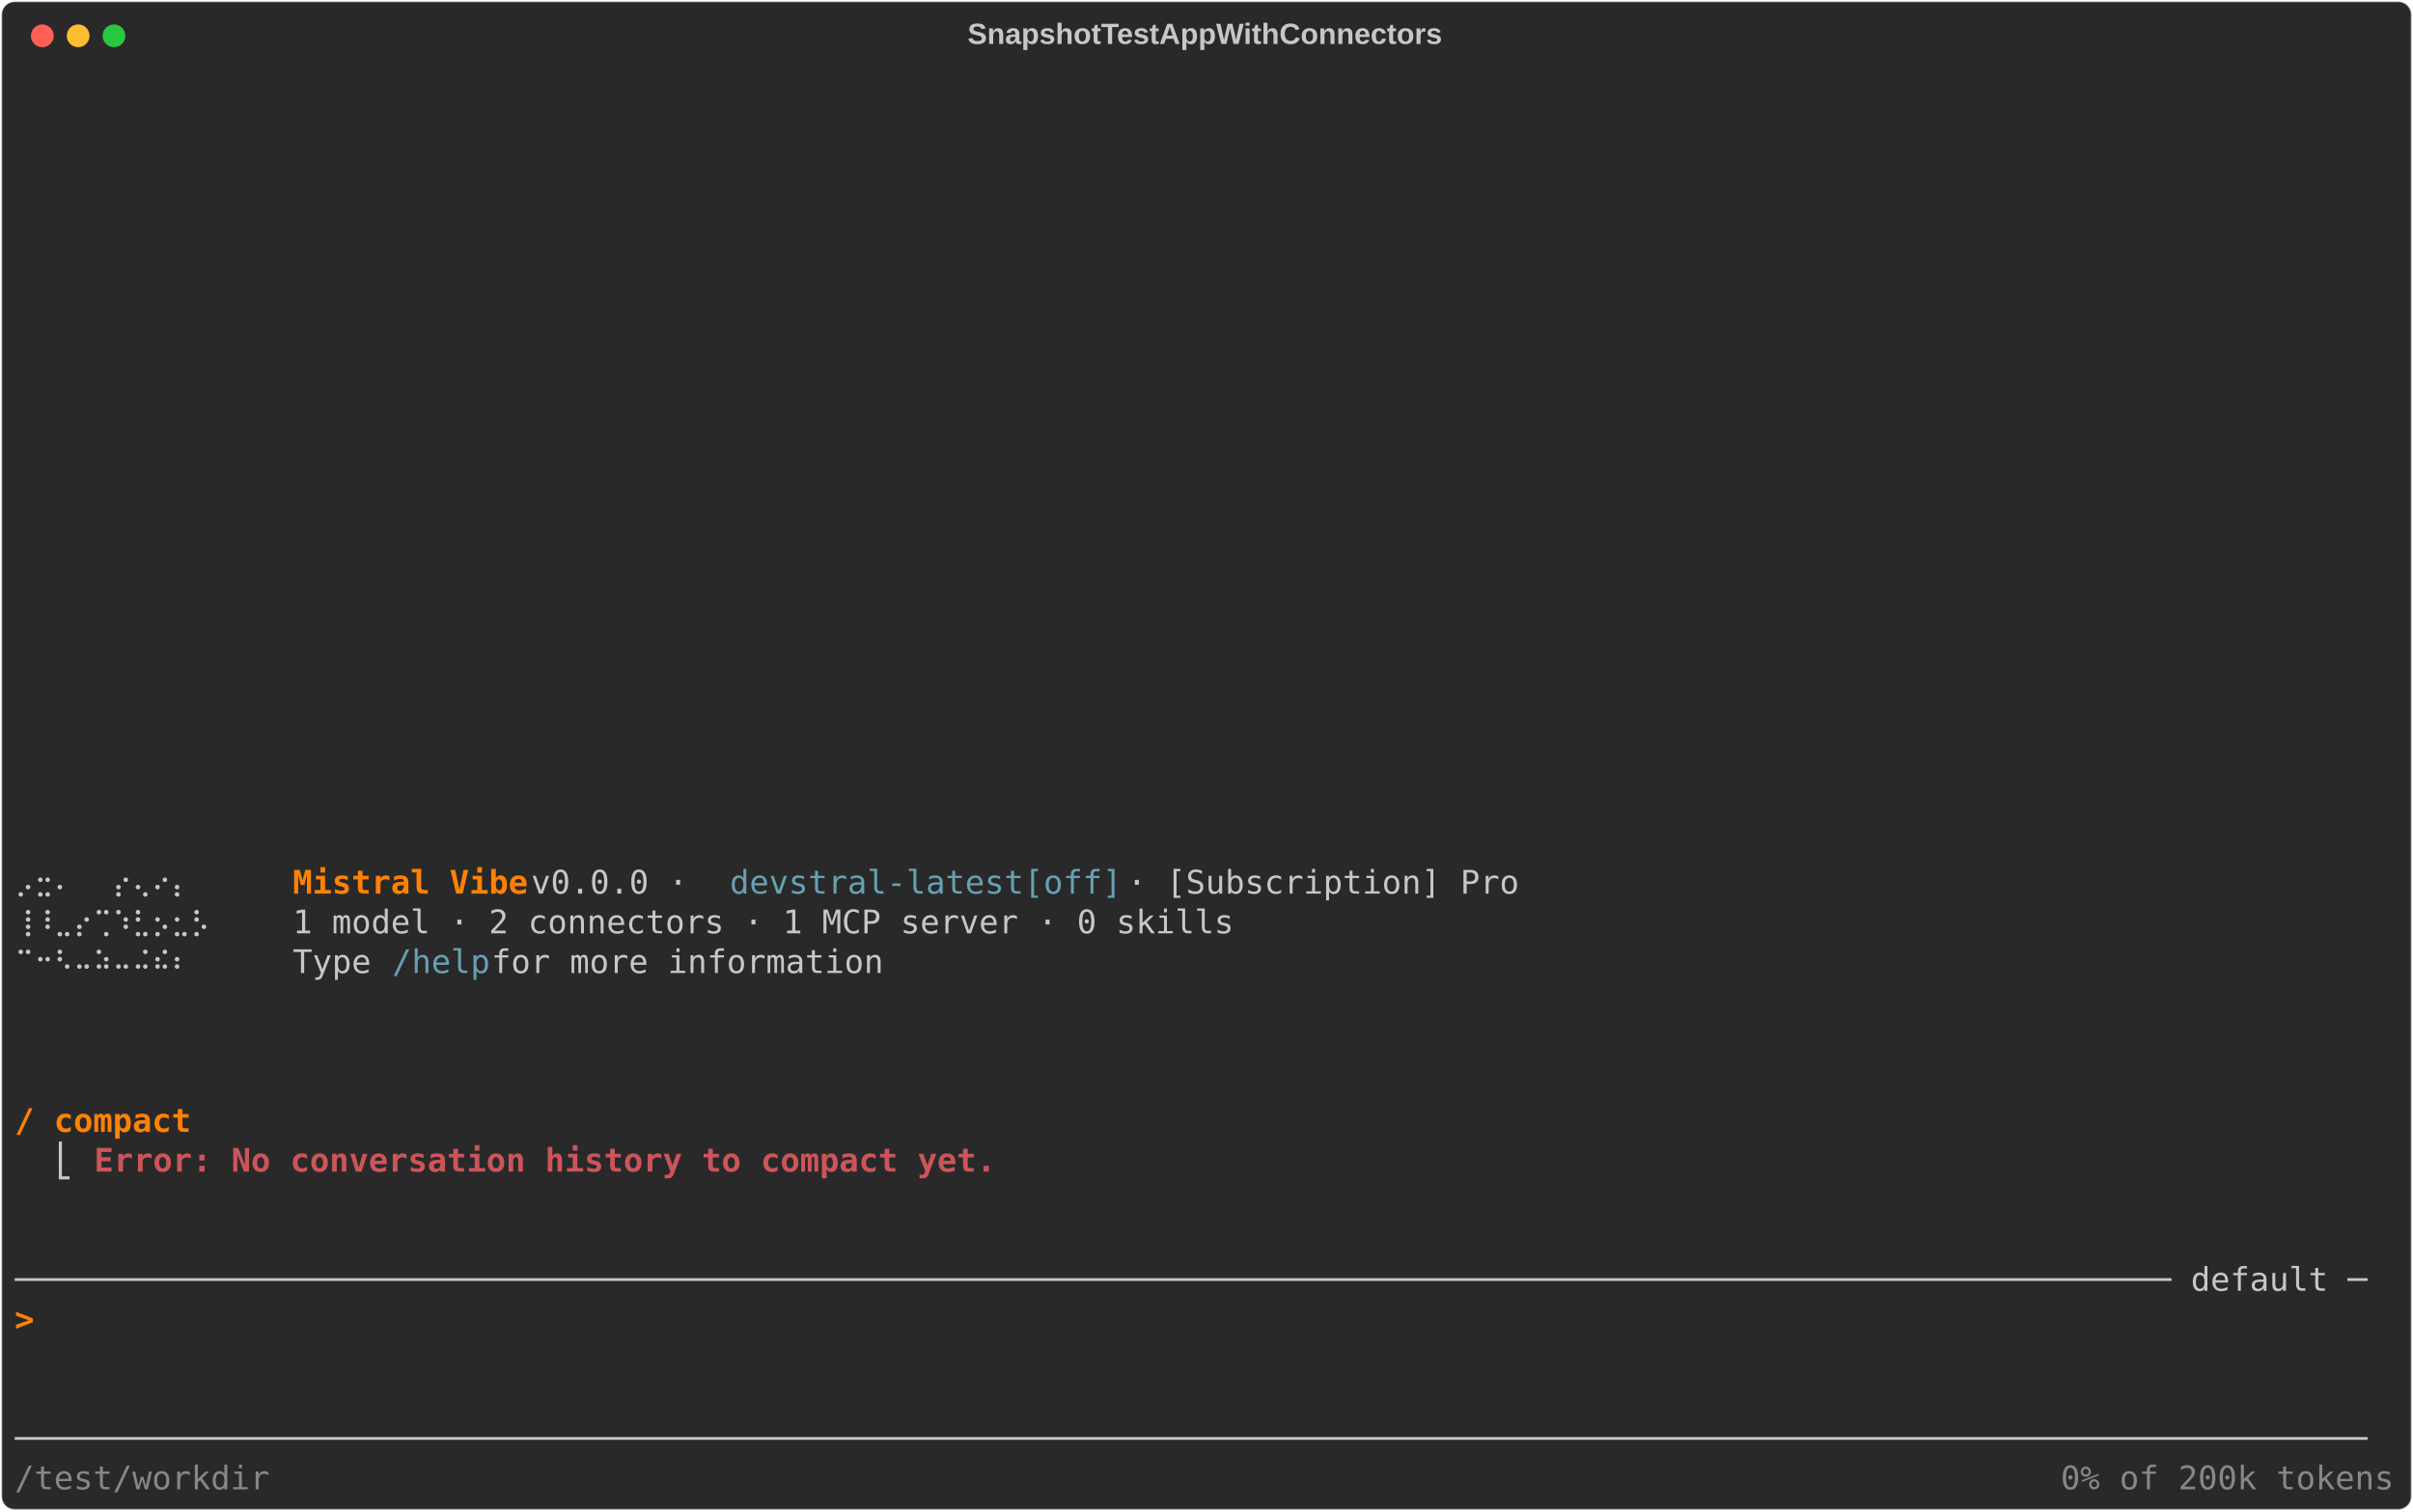
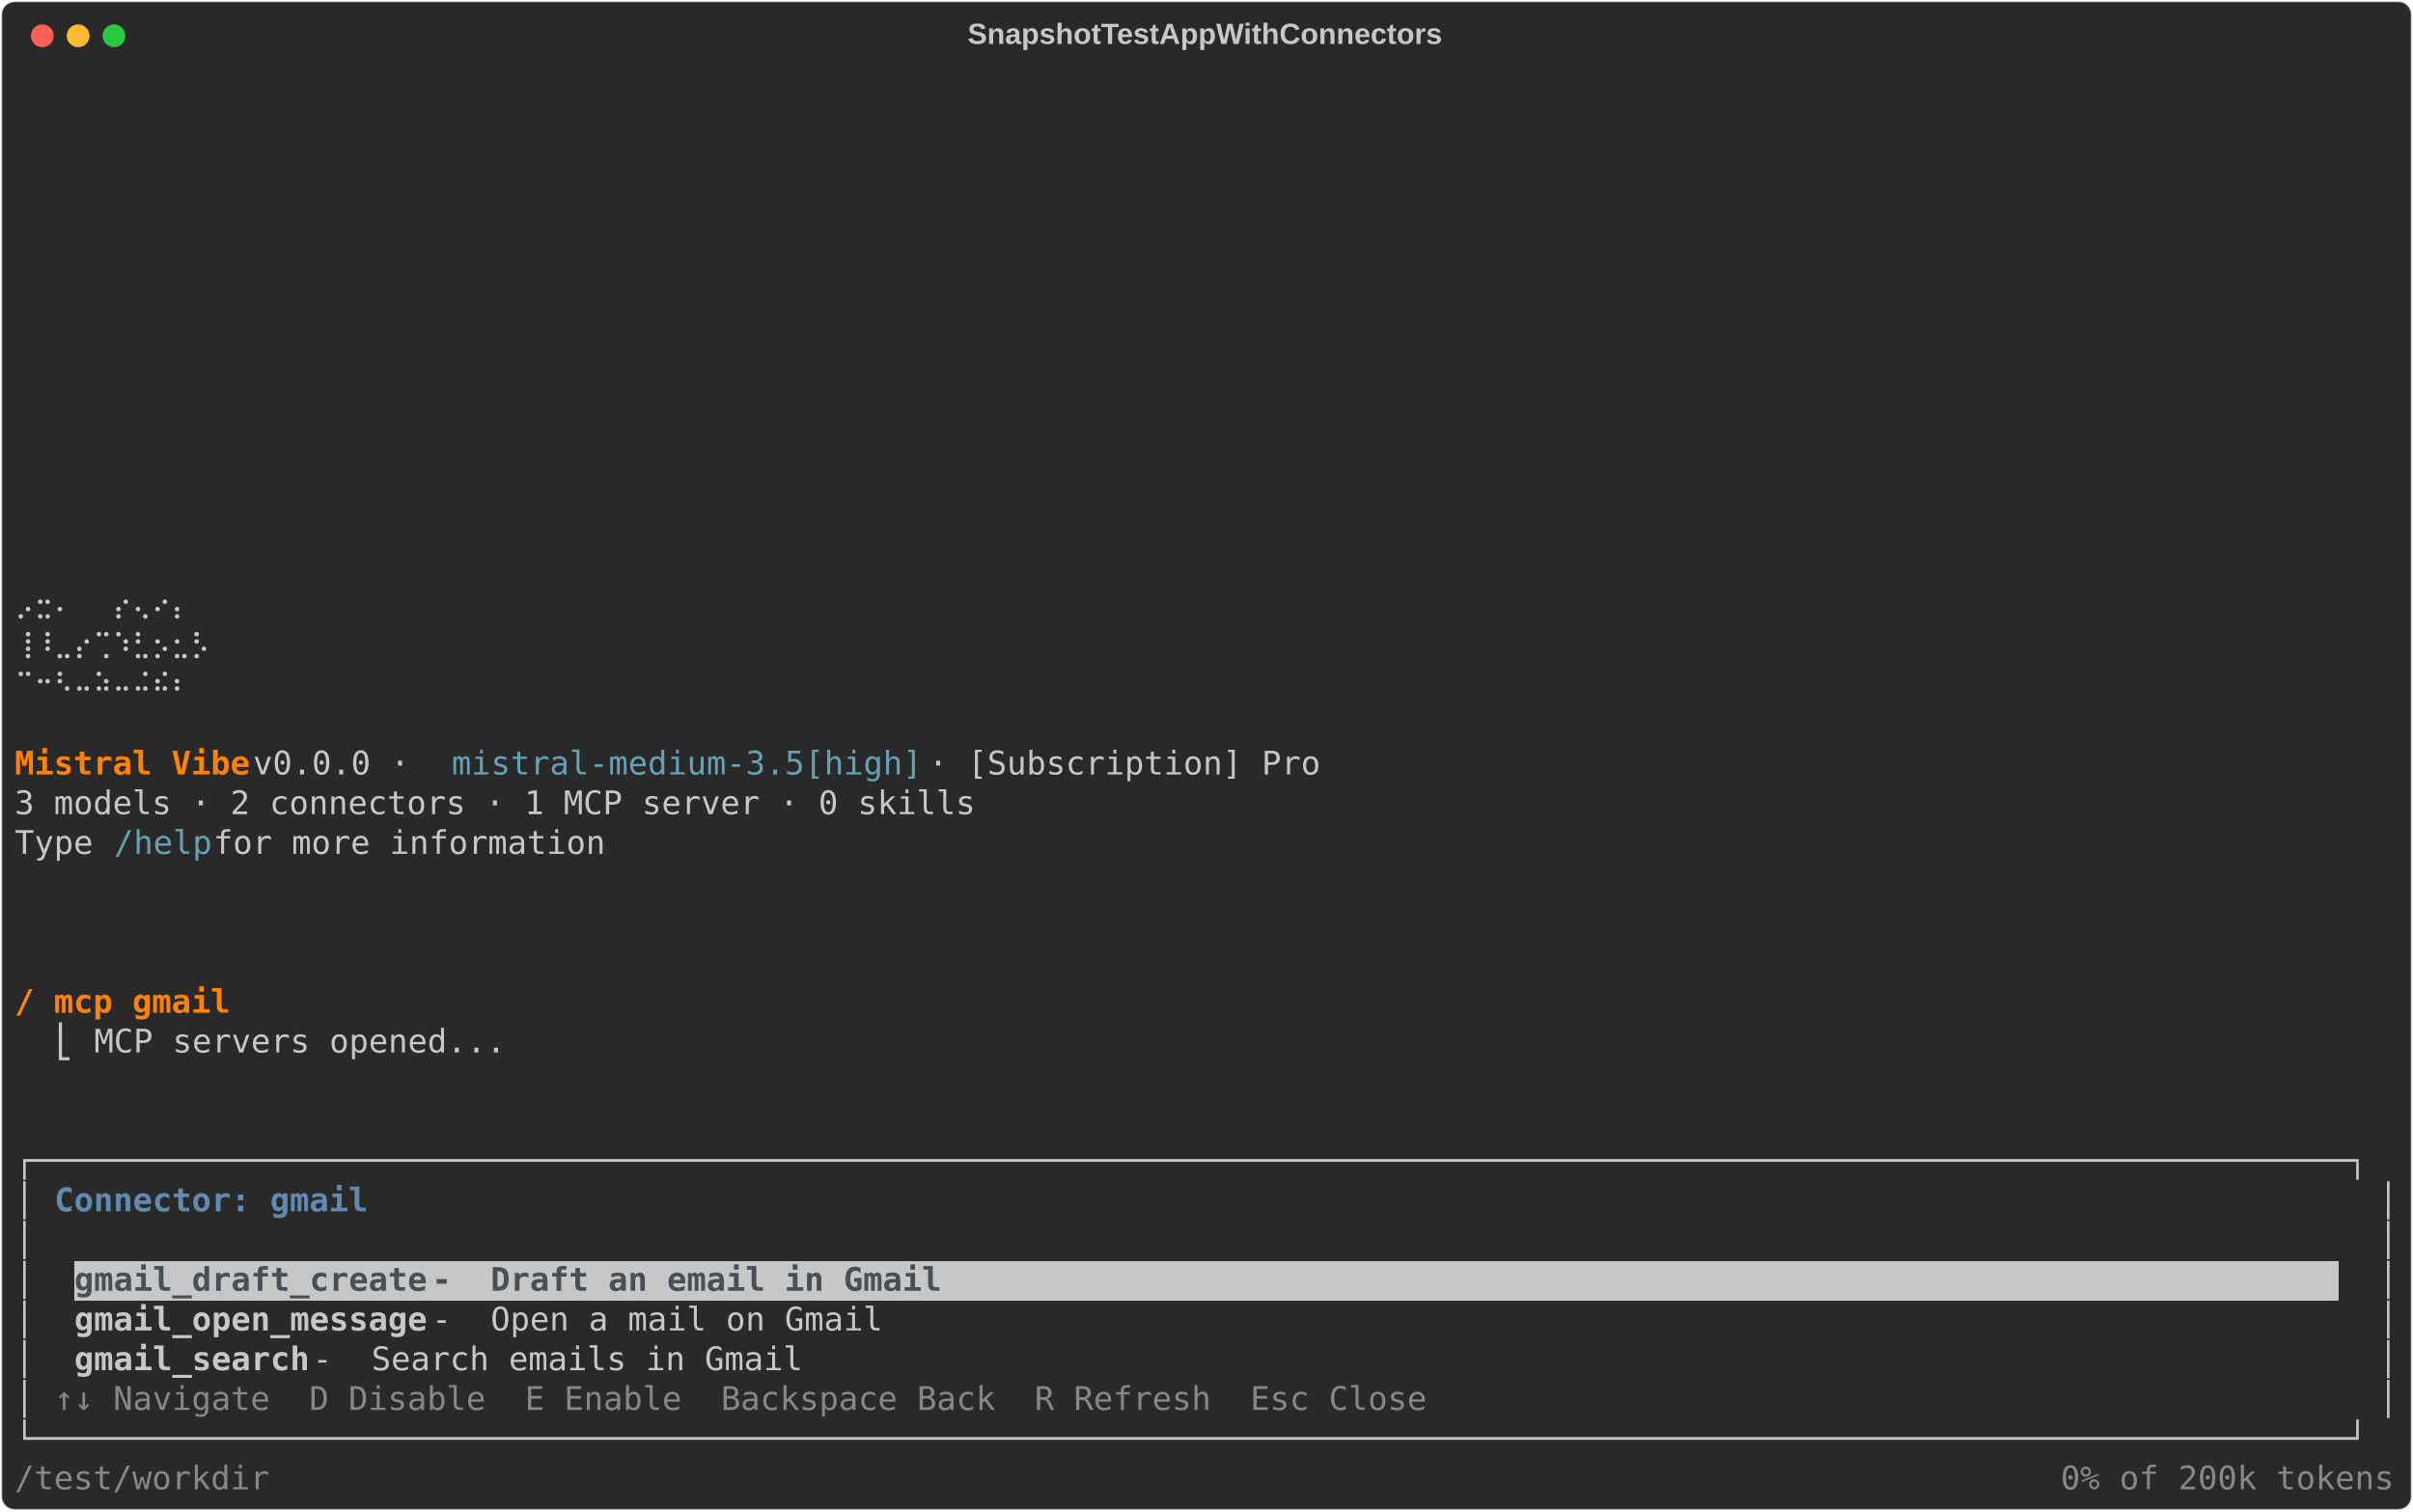
<svg xmlns="http://www.w3.org/2000/svg" class="rich-terminal" viewBox="0 0 1482 928.4">
  <style>

    @font-face {
        font-family: "Fira Code";
        src: local("FiraCode-Regular"),
                url("https://cdnjs.cloudflare.com/ajax/libs/firacode/6.2.0/woff2/FiraCode-Regular.woff2") format("woff2"),
                url("https://cdnjs.cloudflare.com/ajax/libs/firacode/6.2.0/woff/FiraCode-Regular.woff") format("woff");
        font-style: normal;
        font-weight: 400;
    }
    @font-face {
        font-family: "Fira Code";
        src: local("FiraCode-Bold"),
                url("https://cdnjs.cloudflare.com/ajax/libs/firacode/6.2.0/woff2/FiraCode-Bold.woff2") format("woff2"),
                url("https://cdnjs.cloudflare.com/ajax/libs/firacode/6.2.0/woff/FiraCode-Bold.woff") format("woff");
        font-style: bold;
        font-weight: 700;
    }

    .terminal-matrix {
        font-family: Fira Code, monospace;
        font-size: 20px;
        line-height: 24.4px;
        font-variant-east-asian: full-width;
    }

    .terminal-title {
        font-size: 18px;
        font-weight: bold;
        font-family: arial;
    }

    .terminal-r1 { fill: #c5c8c6 }
.terminal-r2 { fill: #ff8205;font-weight: bold }
.terminal-r3 { fill: #68a0b3 }
- .terminal-r4 { fill: #cc555a;font-weight: bold }
- .terminal-r5 { fill: #868887 }
+ .terminal-r4 { fill: #608ab1;font-weight: bold }
+ .terminal-r5 { fill: #4b4e55;font-weight: bold }
+ .terminal-r6 { fill: #c5c8c6;font-weight: bold }
+ .terminal-r7 { fill: #868887 }
    </style>
  <defs>
    <clipPath id="terminal-clip-terminal">
      <rect x="0" y="0" width="1463.0" height="877.4" />
    </clipPath>
    <clipPath id="terminal-line-0">
      <rect x="0" y="1.5" width="1464" height="24.65" />
    </clipPath>
    <clipPath id="terminal-line-1">
      <rect x="0" y="25.9" width="1464" height="24.65" />
    </clipPath>
    <clipPath id="terminal-line-2">
      <rect x="0" y="50.3" width="1464" height="24.65" />
    </clipPath>
    <clipPath id="terminal-line-3">
      <rect x="0" y="74.7" width="1464" height="24.65" />
    </clipPath>
    <clipPath id="terminal-line-4">
      <rect x="0" y="99.1" width="1464" height="24.65" />
    </clipPath>
    <clipPath id="terminal-line-5">
      <rect x="0" y="123.5" width="1464" height="24.65" />
    </clipPath>
    <clipPath id="terminal-line-6">
      <rect x="0" y="147.9" width="1464" height="24.65" />
    </clipPath>
    <clipPath id="terminal-line-7">
      <rect x="0" y="172.3" width="1464" height="24.65" />
    </clipPath>
    <clipPath id="terminal-line-8">
      <rect x="0" y="196.7" width="1464" height="24.65" />
    </clipPath>
    <clipPath id="terminal-line-9">
      <rect x="0" y="221.1" width="1464" height="24.65" />
    </clipPath>
    <clipPath id="terminal-line-10">
      <rect x="0" y="245.5" width="1464" height="24.65" />
    </clipPath>
    <clipPath id="terminal-line-11">
      <rect x="0" y="269.9" width="1464" height="24.65" />
    </clipPath>
    <clipPath id="terminal-line-12">
      <rect x="0" y="294.3" width="1464" height="24.65" />
    </clipPath>
    <clipPath id="terminal-line-13">
      <rect x="0" y="318.7" width="1464" height="24.65" />
    </clipPath>
    <clipPath id="terminal-line-14">
      <rect x="0" y="343.1" width="1464" height="24.65" />
    </clipPath>
    <clipPath id="terminal-line-15">
      <rect x="0" y="367.5" width="1464" height="24.65" />
    </clipPath>
    <clipPath id="terminal-line-16">
      <rect x="0" y="391.9" width="1464" height="24.65" />
    </clipPath>
    <clipPath id="terminal-line-17">
      <rect x="0" y="416.3" width="1464" height="24.65" />
    </clipPath>
    <clipPath id="terminal-line-18">
      <rect x="0" y="440.7" width="1464" height="24.65" />
    </clipPath>
    <clipPath id="terminal-line-19">
      <rect x="0" y="465.1" width="1464" height="24.65" />
    </clipPath>
    <clipPath id="terminal-line-20">
      <rect x="0" y="489.5" width="1464" height="24.65" />
    </clipPath>
    <clipPath id="terminal-line-21">
      <rect x="0" y="513.9" width="1464" height="24.65" />
    </clipPath>
    <clipPath id="terminal-line-22">
      <rect x="0" y="538.3" width="1464" height="24.65" />
    </clipPath>
    <clipPath id="terminal-line-23">
      <rect x="0" y="562.7" width="1464" height="24.65" />
    </clipPath>
    <clipPath id="terminal-line-24">
      <rect x="0" y="587.1" width="1464" height="24.65" />
    </clipPath>
    <clipPath id="terminal-line-25">
      <rect x="0" y="611.5" width="1464" height="24.65" />
    </clipPath>
    <clipPath id="terminal-line-26">
      <rect x="0" y="635.9" width="1464" height="24.65" />
    </clipPath>
    <clipPath id="terminal-line-27">
      <rect x="0" y="660.3" width="1464" height="24.65" />
    </clipPath>
    <clipPath id="terminal-line-28">
      <rect x="0" y="684.7" width="1464" height="24.65" />
    </clipPath>
    <clipPath id="terminal-line-29">
      <rect x="0" y="709.1" width="1464" height="24.65" />
    </clipPath>
    <clipPath id="terminal-line-30">
      <rect x="0" y="733.5" width="1464" height="24.65" />
    </clipPath>
    <clipPath id="terminal-line-31">
      <rect x="0" y="757.9" width="1464" height="24.65" />
    </clipPath>
    <clipPath id="terminal-line-32">
      <rect x="0" y="782.3" width="1464" height="24.65" />
    </clipPath>
    <clipPath id="terminal-line-33">
      <rect x="0" y="806.7" width="1464" height="24.65" />
    </clipPath>
    <clipPath id="terminal-line-34">
      <rect x="0" y="831.1" width="1464" height="24.65" />
    </clipPath>
  </defs>
  <rect fill="#292929" stroke="rgba(255,255,255,0.35)" stroke-width="1" x="1" y="1" width="1480" height="926.4" rx="8" />
  <text class="terminal-title" fill="#c5c8c6" text-anchor="middle" x="740" y="27">SnapshotTestAppWithConnectors</text>
  <g transform="translate(26,22)">
    <circle cx="0" cy="0" r="7" fill="#ff5f57" />
    <circle cx="22" cy="0" r="7" fill="#febc2e" />
    <circle cx="44" cy="0" r="7" fill="#28c840" />
  </g>
  <g transform="translate(9, 41)" clip-path="url(#terminal-clip-terminal)">
+     <rect fill="#c5c8c6" x="36.6" y="733.5" width="219.6" height="24.65" shape-rendering="crispEdges" />
+     <rect fill="#c5c8c6" x="256.2" y="733.5" width="341.6" height="24.65" shape-rendering="crispEdges" />
+     <rect fill="#c5c8c6" x="597.8" y="733.5" width="829.6" height="24.65" shape-rendering="crispEdges" />
    <g class="terminal-matrix">
      <text class="terminal-r1" x="1464" y="20" textLength="12.2" clip-path="url(#terminal-line-0)">
</text>
      <text class="terminal-r1" x="1464" y="44.4" textLength="12.2" clip-path="url(#terminal-line-1)">
</text>
      <text class="terminal-r1" x="1464" y="68.8" textLength="12.2" clip-path="url(#terminal-line-2)">
</text>
      <text class="terminal-r1" x="1464" y="93.2" textLength="12.2" clip-path="url(#terminal-line-3)">
</text>
      <text class="terminal-r1" x="1464" y="117.6" textLength="12.2" clip-path="url(#terminal-line-4)">
</text>
      <text class="terminal-r1" x="1464" y="142" textLength="12.2" clip-path="url(#terminal-line-5)">
</text>
      <text class="terminal-r1" x="1464" y="166.4" textLength="12.2" clip-path="url(#terminal-line-6)">
</text>
      <text class="terminal-r1" x="1464" y="190.8" textLength="12.2" clip-path="url(#terminal-line-7)">
</text>
      <text class="terminal-r1" x="1464" y="215.2" textLength="12.2" clip-path="url(#terminal-line-8)">
</text>
      <text class="terminal-r1" x="1464" y="239.6" textLength="12.2" clip-path="url(#terminal-line-9)">
</text>
      <text class="terminal-r1" x="1464" y="264" textLength="12.2" clip-path="url(#terminal-line-10)">
</text>
      <text class="terminal-r1" x="1464" y="288.4" textLength="12.2" clip-path="url(#terminal-line-11)">
</text>
      <text class="terminal-r1" x="1464" y="312.8" textLength="12.2" clip-path="url(#terminal-line-12)">
</text>
+       <text class="terminal-r1" x="0" y="337.2" textLength="134.2" clip-path="url(#terminal-line-13)">  ⡠⣒⠄  ⡔⢄⠔⡄</text>
      <text class="terminal-r1" x="1464" y="337.2" textLength="12.2" clip-path="url(#terminal-line-13)">
</text>
+       <text class="terminal-r1" x="0" y="361.6" textLength="134.2" clip-path="url(#terminal-line-14)"> ⢸⠸⣀⡔⢉⠱⣃⡢⣂⡣</text>
      <text class="terminal-r1" x="1464" y="361.6" textLength="12.2" clip-path="url(#terminal-line-14)">
</text>
+       <text class="terminal-r1" x="0" y="386" textLength="134.2" clip-path="url(#terminal-line-15)">  ⠉⠒⠣⠤⠵⠤⠬⠮⠆</text>
      <text class="terminal-r1" x="1464" y="386" textLength="12.2" clip-path="url(#terminal-line-15)">
</text>
      <text class="terminal-r1" x="1464" y="410.4" textLength="12.2" clip-path="url(#terminal-line-16)">
</text>
+       <text class="terminal-r2" x="0" y="434.8" textLength="146.4" clip-path="url(#terminal-line-17)">Mistral Vibe</text>
+       <text class="terminal-r1" x="146.4" y="434.8" textLength="122" clip-path="url(#terminal-line-17)"> v0.0.0 · </text>
+       <text class="terminal-r3" x="268.4" y="434.8" textLength="292.8" clip-path="url(#terminal-line-17)">mistral-medium-3.5[high]</text>
+       <text class="terminal-r1" x="561.2" y="434.8" textLength="256.2" clip-path="url(#terminal-line-17)"> · [Subscription] Pro</text>
      <text class="terminal-r1" x="1464" y="434.8" textLength="12.2" clip-path="url(#terminal-line-17)">
</text>
+       <text class="terminal-r1" x="0" y="459.2" textLength="597.8" clip-path="url(#terminal-line-18)">3 models · 2 connectors · 1 MCP server · 0 skills</text>
      <text class="terminal-r1" x="1464" y="459.2" textLength="12.2" clip-path="url(#terminal-line-18)">
</text>
+       <text class="terminal-r1" x="0" y="483.6" textLength="61" clip-path="url(#terminal-line-19)">Type </text>
+       <text class="terminal-r3" x="61" y="483.6" textLength="61" clip-path="url(#terminal-line-19)">/help</text>
+       <text class="terminal-r1" x="122" y="483.6" textLength="256.2" clip-path="url(#terminal-line-19)"> for more information</text>
      <text class="terminal-r1" x="1464" y="483.6" textLength="12.2" clip-path="url(#terminal-line-19)">
</text>
-       <text class="terminal-r1" x="0" y="508" textLength="134.2" clip-path="url(#terminal-line-20)">  ⡠⣒⠄  ⡔⢄⠔⡄</text>
-       <text class="terminal-r2" x="170.8" y="508" textLength="146.4" clip-path="url(#terminal-line-20)">Mistral Vibe</text>
-       <text class="terminal-r1" x="317.2" y="508" textLength="122" clip-path="url(#terminal-line-20)"> v0.0.0 · </text>
-       <text class="terminal-r3" x="439.2" y="508" textLength="244" clip-path="url(#terminal-line-20)">devstral-latest[off]</text>
-       <text class="terminal-r1" x="683.2" y="508" textLength="256.2" clip-path="url(#terminal-line-20)"> · [Subscription] Pro</text>
      <text class="terminal-r1" x="1464" y="508" textLength="12.2" clip-path="url(#terminal-line-20)">
</text>
-       <text class="terminal-r1" x="0" y="532.4" textLength="134.2" clip-path="url(#terminal-line-21)"> ⢸⠸⣀⡔⢉⠱⣃⡢⣂⡣</text>
-       <text class="terminal-r1" x="170.8" y="532.4" textLength="585.6" clip-path="url(#terminal-line-21)">1 model · 2 connectors · 1 MCP server · 0 skills</text>
      <text class="terminal-r1" x="1464" y="532.4" textLength="12.2" clip-path="url(#terminal-line-21)">
</text>
-       <text class="terminal-r1" x="0" y="556.8" textLength="134.2" clip-path="url(#terminal-line-22)">  ⠉⠒⠣⠤⠵⠤⠬⠮⠆</text>
-       <text class="terminal-r1" x="170.8" y="556.8" textLength="61" clip-path="url(#terminal-line-22)">Type </text>
-       <text class="terminal-r3" x="231.8" y="556.8" textLength="61" clip-path="url(#terminal-line-22)">/help</text>
-       <text class="terminal-r1" x="292.8" y="556.8" textLength="256.2" clip-path="url(#terminal-line-22)"> for more information</text>
      <text class="terminal-r1" x="1464" y="556.8" textLength="12.2" clip-path="url(#terminal-line-22)">
</text>
+       <text class="terminal-r2" x="0" y="581.2" textLength="134.2" clip-path="url(#terminal-line-23)">/ mcp gmail</text>
      <text class="terminal-r1" x="1464" y="581.2" textLength="12.2" clip-path="url(#terminal-line-23)">
</text>
+       <text class="terminal-r1" x="24.4" y="605.6" textLength="12.2" clip-path="url(#terminal-line-24)">⎣</text>
+       <text class="terminal-r1" x="48.8" y="605.6" textLength="256.2" clip-path="url(#terminal-line-24)">MCP servers opened...</text>
      <text class="terminal-r1" x="1464" y="605.6" textLength="12.2" clip-path="url(#terminal-line-24)">
</text>
      <text class="terminal-r1" x="1464" y="630" textLength="12.2" clip-path="url(#terminal-line-25)">
</text>
-       <text class="terminal-r2" x="0" y="654.4" textLength="109.8" clip-path="url(#terminal-line-26)">/ compact</text>
      <text class="terminal-r1" x="1464" y="654.4" textLength="12.2" clip-path="url(#terminal-line-26)">
</text>
-       <text class="terminal-r1" x="24.4" y="678.8" textLength="12.2" clip-path="url(#terminal-line-27)">⎣</text>
-       <text class="terminal-r4" x="48.8" y="678.8" textLength="561.2" clip-path="url(#terminal-line-27)">Error: No conversation history to compact yet.</text>
+       <text class="terminal-r1" x="0" y="678.8" textLength="1464" clip-path="url(#terminal-line-27)">┌──────────────────────────────────────────────────────────────────────────────────────────────────────────────────────┐</text>
      <text class="terminal-r1" x="1464" y="678.8" textLength="12.2" clip-path="url(#terminal-line-27)">
</text>
+       <text class="terminal-r1" x="0" y="703.2" textLength="12.2" clip-path="url(#terminal-line-28)">│</text>
+       <text class="terminal-r4" x="24.4" y="703.2" textLength="195.2" clip-path="url(#terminal-line-28)">Connector: gmail</text>
+       <text class="terminal-r1" x="1451.8" y="703.2" textLength="12.2" clip-path="url(#terminal-line-28)">│</text>
      <text class="terminal-r1" x="1464" y="703.2" textLength="12.2" clip-path="url(#terminal-line-28)">
</text>
+       <text class="terminal-r1" x="0" y="727.6" textLength="12.2" clip-path="url(#terminal-line-29)">│</text>
+       <text class="terminal-r1" x="1451.8" y="727.6" textLength="12.2" clip-path="url(#terminal-line-29)">│</text>
      <text class="terminal-r1" x="1464" y="727.6" textLength="12.2" clip-path="url(#terminal-line-29)">
</text>
-       <text class="terminal-r1" x="0" y="752" textLength="1464" clip-path="url(#terminal-line-30)">────────────────────────────────────────────────────────────────────────────────────────────────────────────── default ─</text>
+       <text class="terminal-r1" x="0" y="752" textLength="12.2" clip-path="url(#terminal-line-30)">│</text>
+       <text class="terminal-r5" x="36.6" y="752" textLength="219.6" clip-path="url(#terminal-line-30)">gmail_draft_create</text>
+       <text class="terminal-r5" x="256.2" y="752" textLength="341.6" clip-path="url(#terminal-line-30)">  -  Draft an email in Gmail</text>
+       <text class="terminal-r1" x="1451.8" y="752" textLength="12.2" clip-path="url(#terminal-line-30)">│</text>
      <text class="terminal-r1" x="1464" y="752" textLength="12.2" clip-path="url(#terminal-line-30)">
</text>
-       <text class="terminal-r2" x="0" y="776.4" textLength="12.2" clip-path="url(#terminal-line-31)">&gt;</text>
+       <text class="terminal-r1" x="0" y="776.4" textLength="12.2" clip-path="url(#terminal-line-31)">│</text>
+       <text class="terminal-r6" x="36.6" y="776.4" textLength="219.6" clip-path="url(#terminal-line-31)">gmail_open_message</text>
+       <text class="terminal-r1" x="256.2" y="776.4" textLength="305" clip-path="url(#terminal-line-31)">  -  Open a mail on Gmail</text>
+       <text class="terminal-r1" x="1451.8" y="776.4" textLength="12.2" clip-path="url(#terminal-line-31)">│</text>
      <text class="terminal-r1" x="1464" y="776.4" textLength="12.2" clip-path="url(#terminal-line-31)">
</text>
+       <text class="terminal-r1" x="0" y="800.8" textLength="12.2" clip-path="url(#terminal-line-32)">│</text>
+       <text class="terminal-r6" x="36.6" y="800.8" textLength="146.4" clip-path="url(#terminal-line-32)">gmail_search</text>
+       <text class="terminal-r1" x="183" y="800.8" textLength="329.4" clip-path="url(#terminal-line-32)">  -  Search emails in Gmail</text>
+       <text class="terminal-r1" x="1451.8" y="800.8" textLength="12.2" clip-path="url(#terminal-line-32)">│</text>
      <text class="terminal-r1" x="1464" y="800.8" textLength="12.2" clip-path="url(#terminal-line-32)">
</text>
+       <text class="terminal-r1" x="0" y="825.2" textLength="12.2" clip-path="url(#terminal-line-33)">│</text>
+       <text class="terminal-r7" x="24.4" y="825.2" textLength="854" clip-path="url(#terminal-line-33)">↑↓ Navigate  D Disable  E Enable  Backspace Back  R Refresh  Esc Close</text>
+       <text class="terminal-r1" x="1451.8" y="825.2" textLength="12.2" clip-path="url(#terminal-line-33)">│</text>
      <text class="terminal-r1" x="1464" y="825.2" textLength="12.2" clip-path="url(#terminal-line-33)">
</text>
-       <text class="terminal-r1" x="0" y="849.6" textLength="1464" clip-path="url(#terminal-line-34)">────────────────────────────────────────────────────────────────────────────────────────────────────────────────────────</text>
+       <text class="terminal-r1" x="0" y="849.6" textLength="1464" clip-path="url(#terminal-line-34)">└──────────────────────────────────────────────────────────────────────────────────────────────────────────────────────┘</text>
      <text class="terminal-r1" x="1464" y="849.6" textLength="12.2" clip-path="url(#terminal-line-34)">
</text>
-       <text class="terminal-r5" x="0" y="874" textLength="158.6" clip-path="url(#terminal-line-35)">/test/workdir</text>
-       <text class="terminal-r5" x="1256.6" y="874" textLength="207.4" clip-path="url(#terminal-line-35)">0% of 200k tokens</text>
+       <text class="terminal-r7" x="0" y="874" textLength="158.6" clip-path="url(#terminal-line-35)">/test/workdir</text>
+       <text class="terminal-r7" x="1256.6" y="874" textLength="207.4" clip-path="url(#terminal-line-35)">0% of 200k tokens</text>
    </g>
  </g>
</svg>
